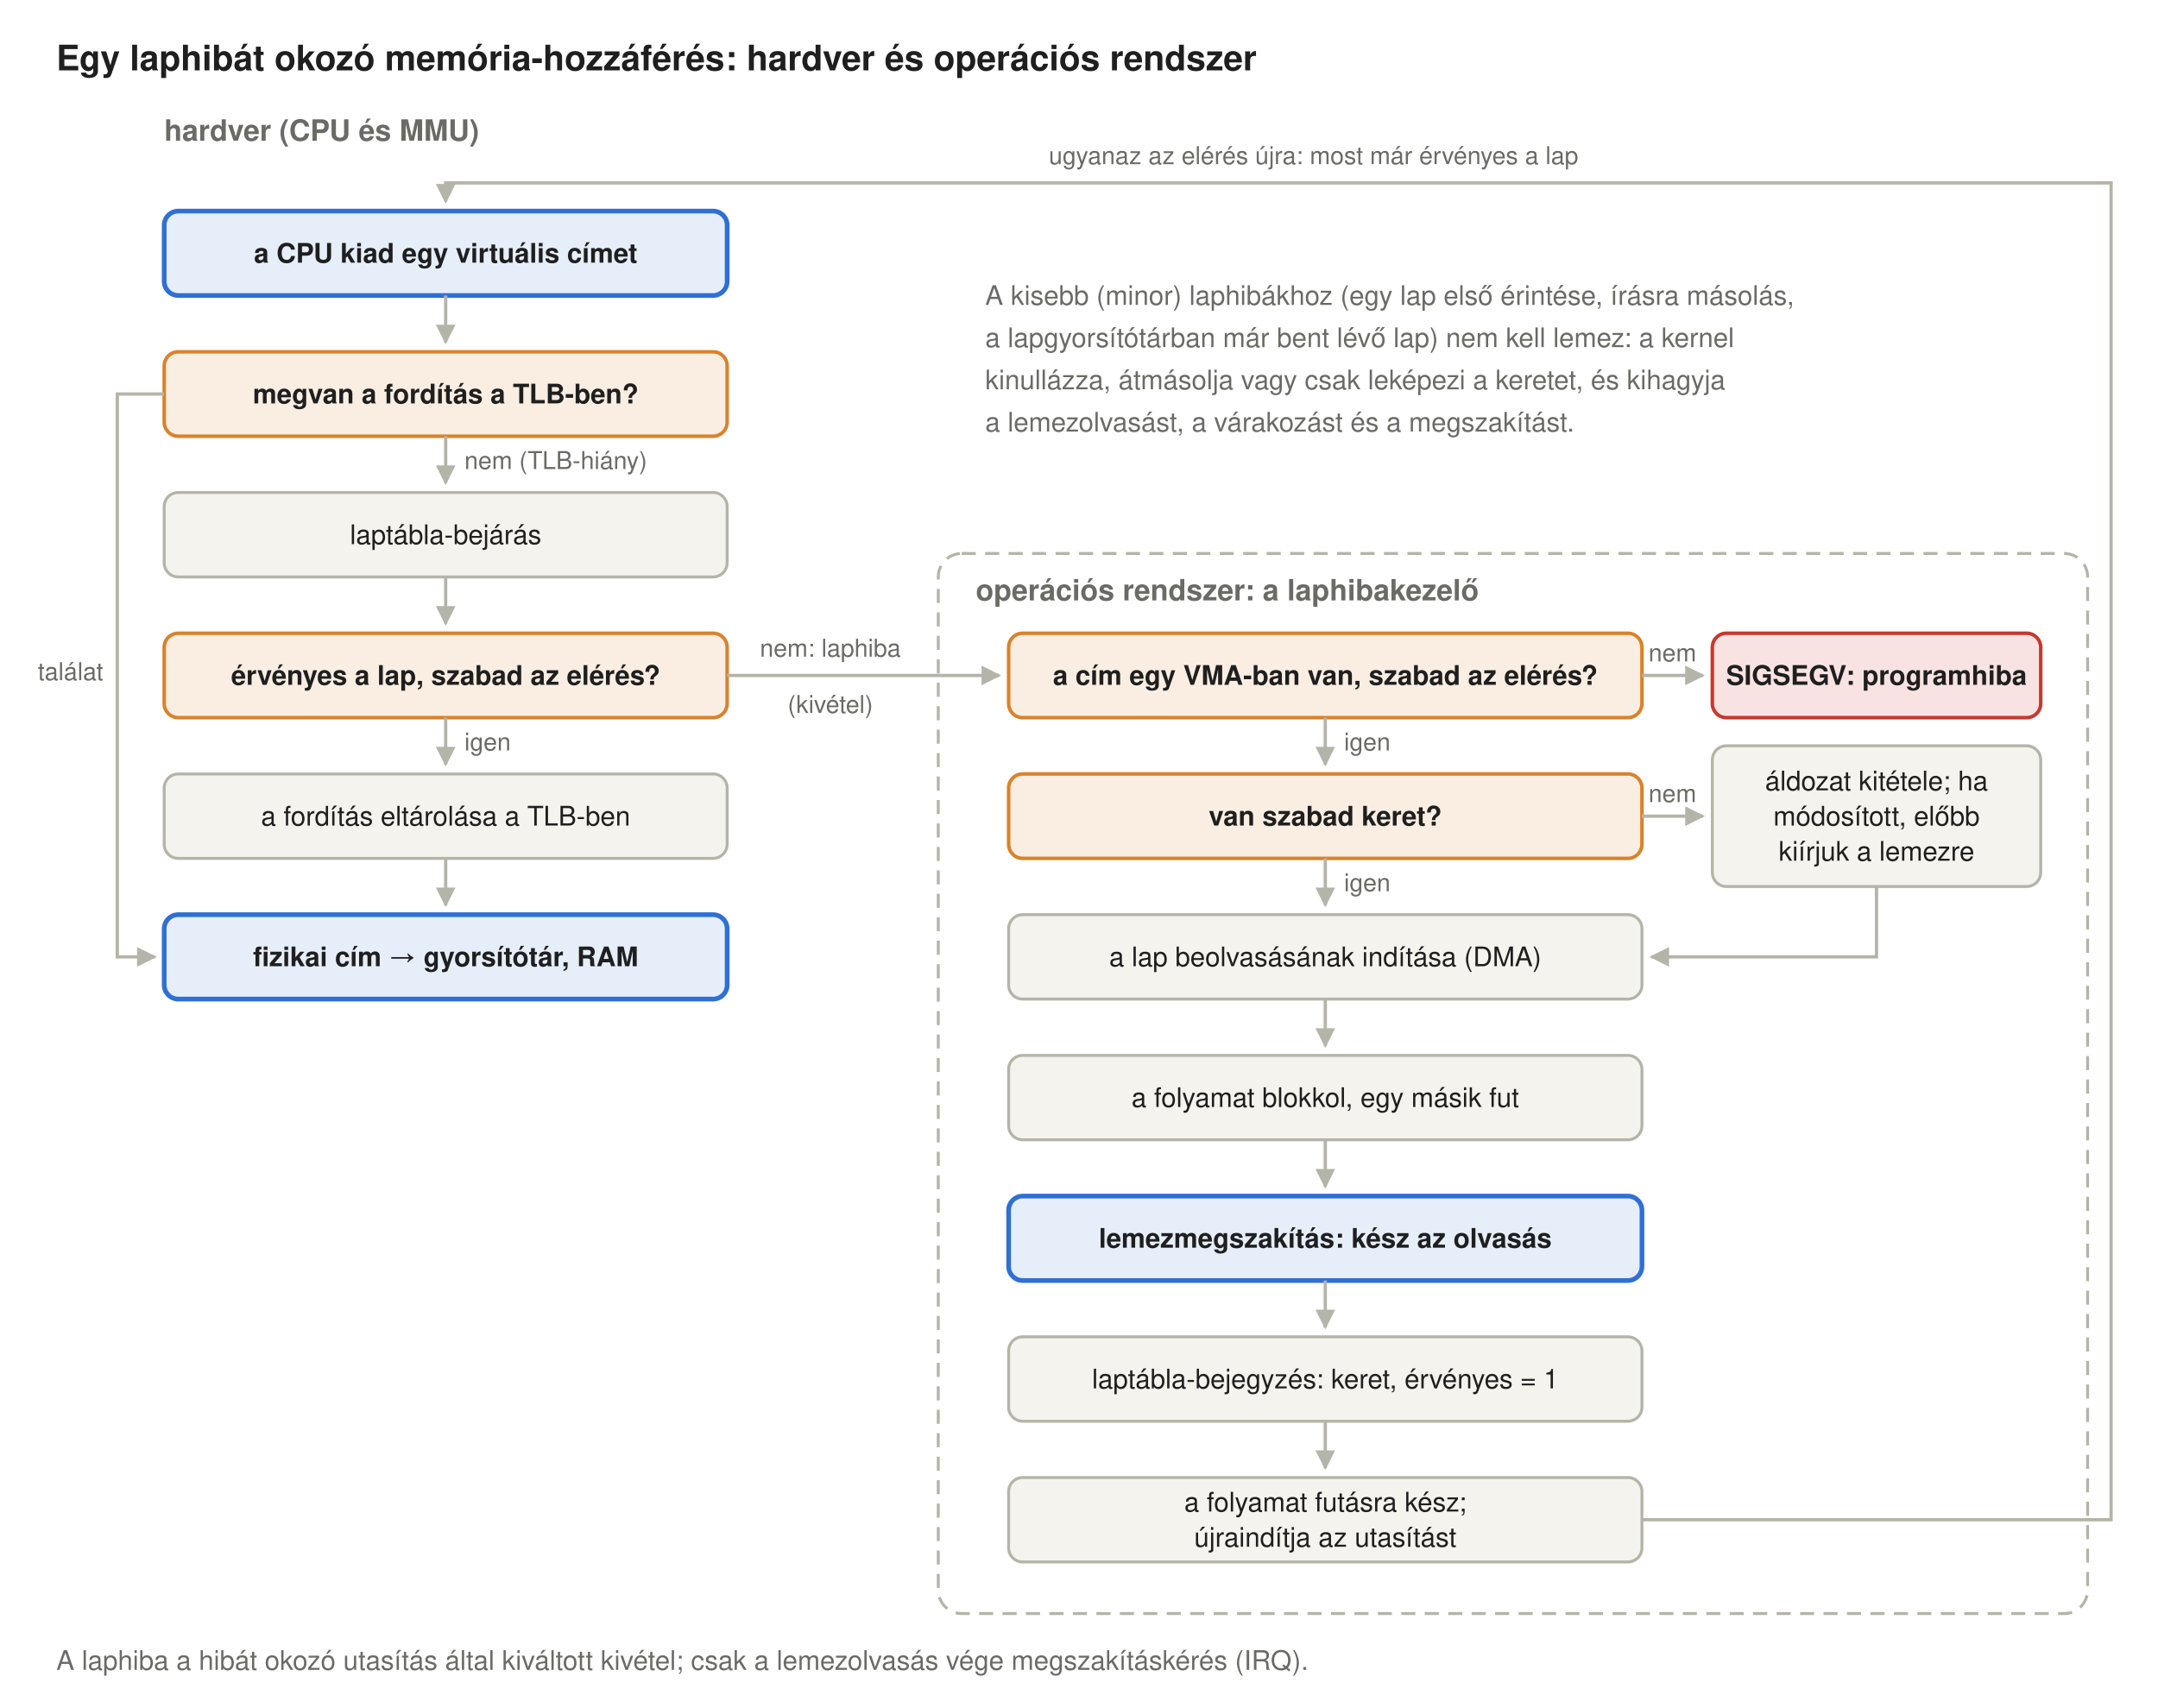
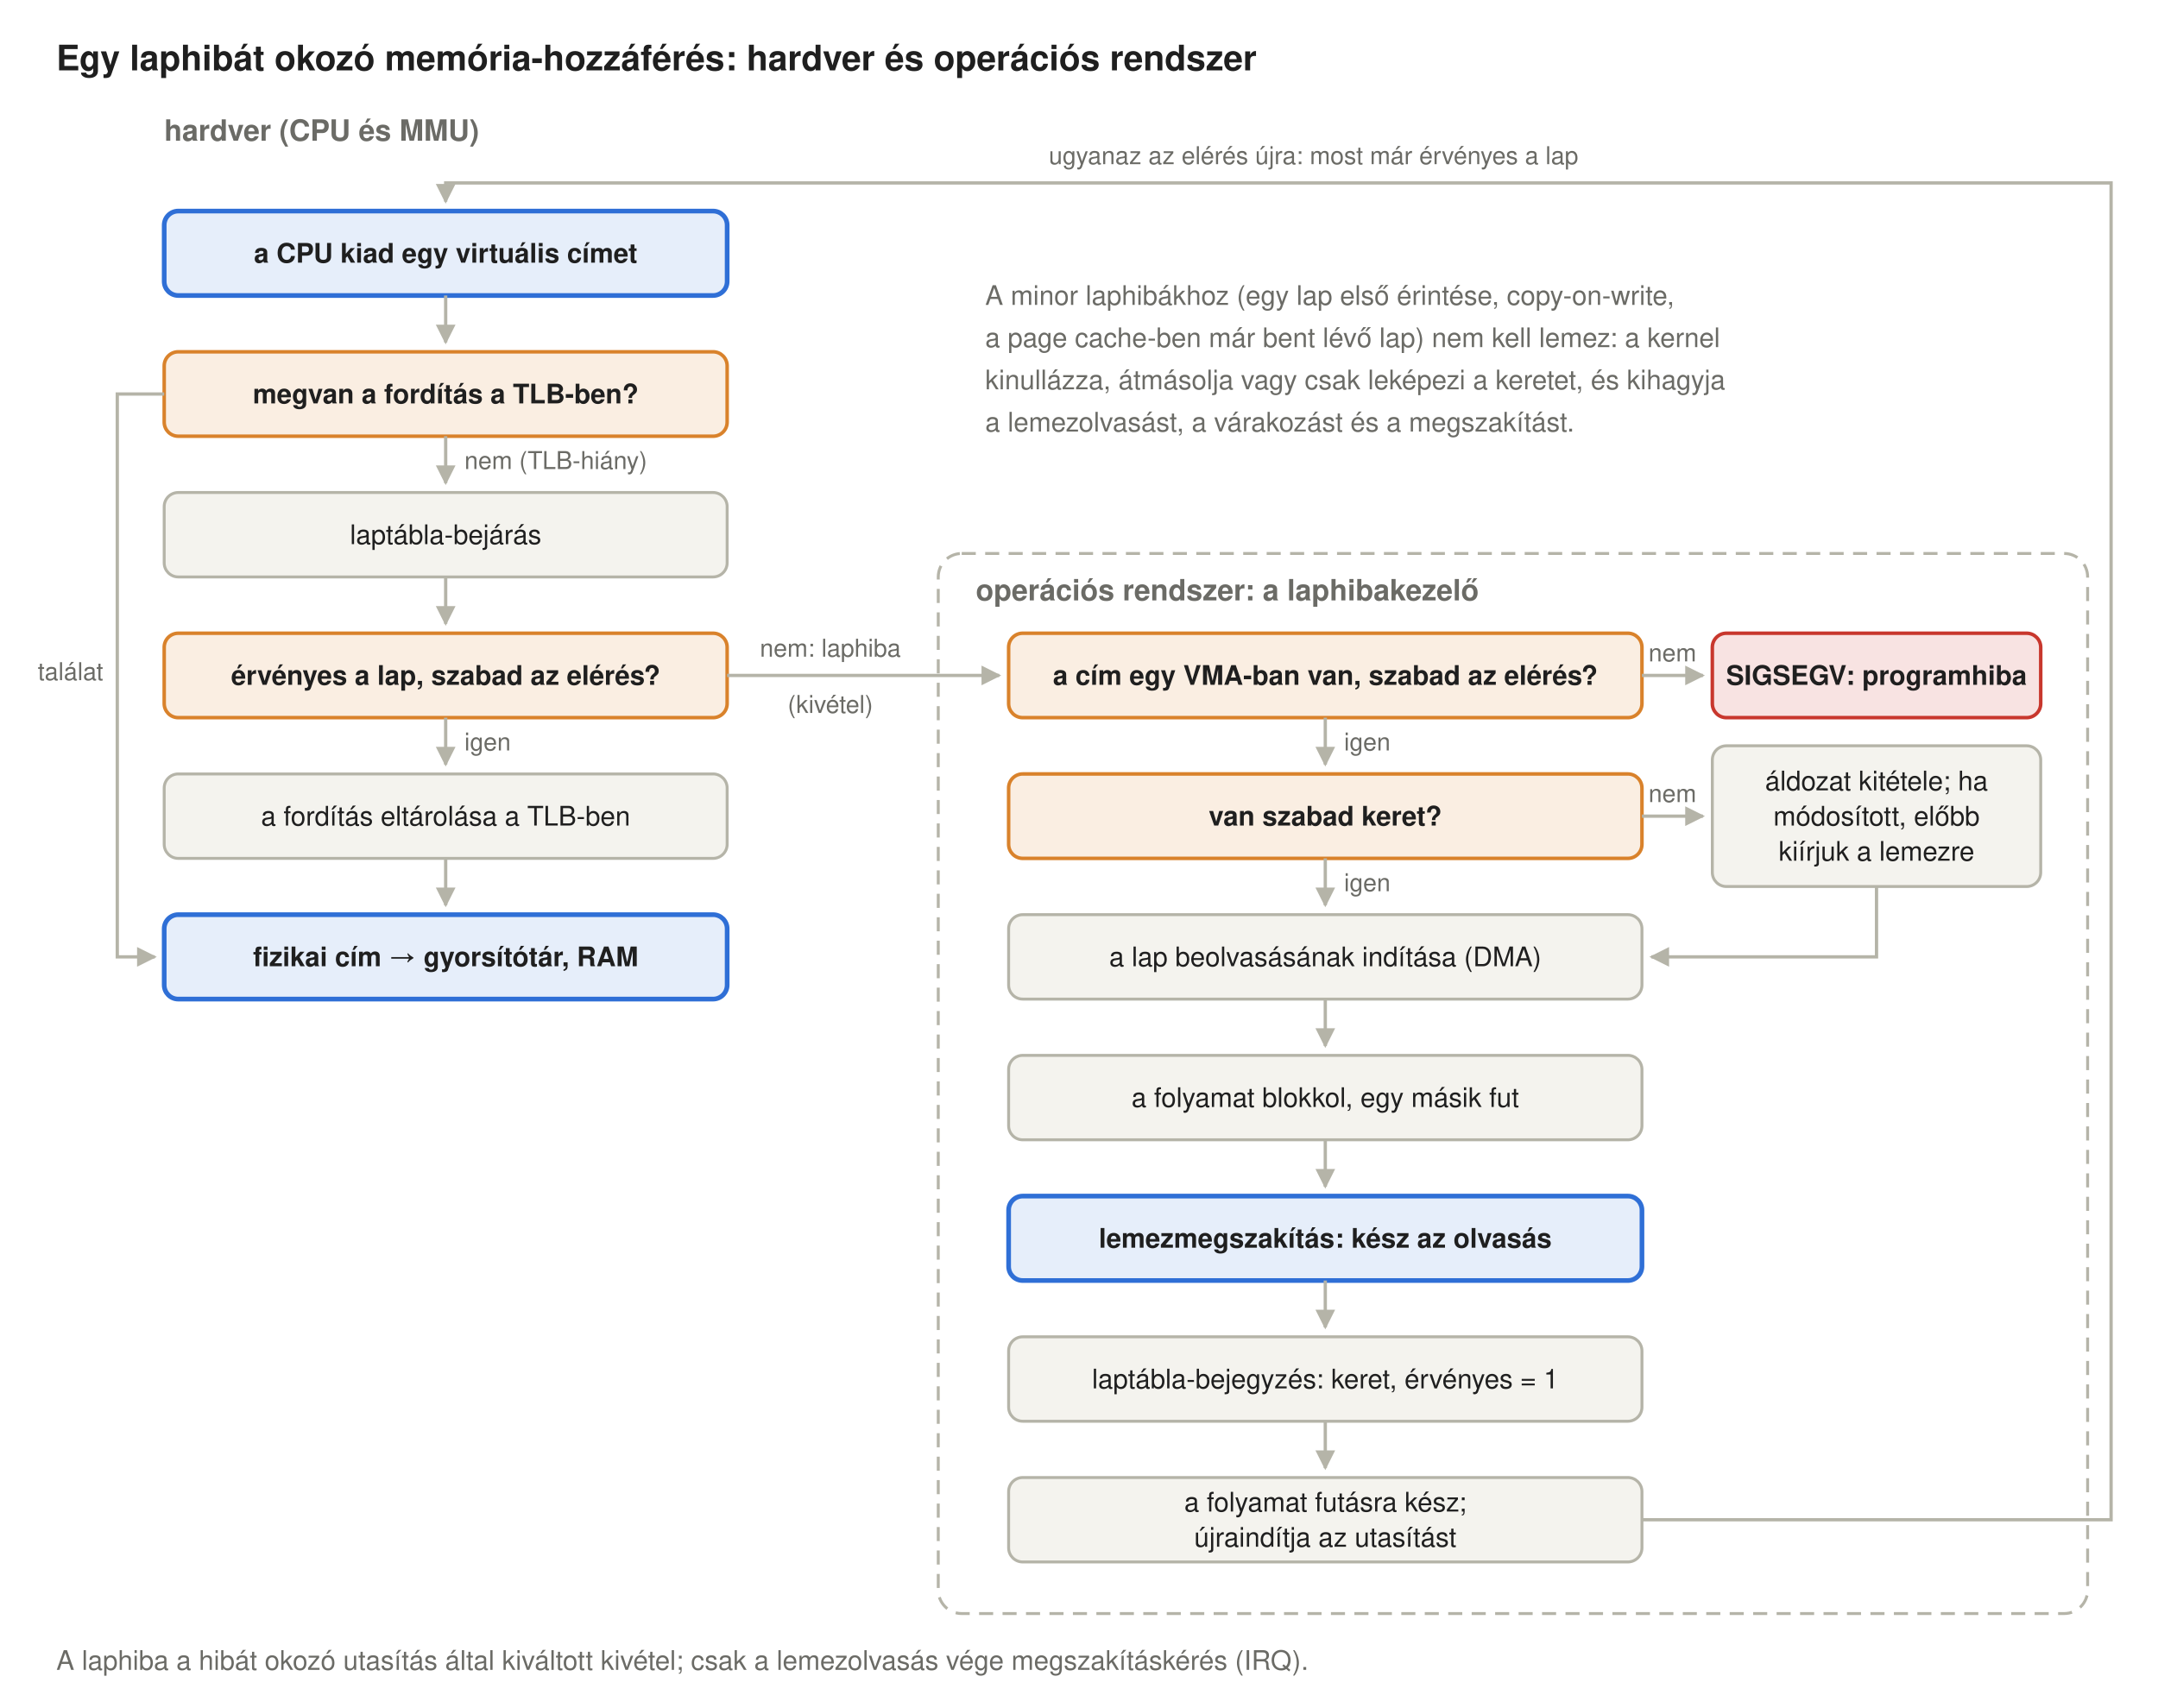
<svg xmlns="http://www.w3.org/2000/svg" viewBox="0 0 920 728" width="920" height="728" role="img" aria-label="Egy laphibát okozó memória-hozzáférés: mit tesz a hardver, és mit tesz az operációs rendszer">
  <style>
  .ink{fill:#1f1f1f}.quiet{fill:#6b6b66}.edge{stroke:#b5b4a8}.edgef{fill:#b5b4a8}
  .grid{stroke:#e3e2da}.acc{stroke:#2f6fd6}.accf{fill:#2f6fd6;fill-opacity:.12}.acct{fill:#2f6fd6}
  .c2{fill:#d9822b}.c2s{stroke:#d9822b}.c2f{fill:#d9822b;fill-opacity:.14}.tint{fill:#f4f3ee}
  .bad{fill:#c8372d}.bads{stroke:#c8372d}.badf{fill:#c8372d;fill-opacity:.14}
  text{font-family:-apple-system,BlinkMacSystemFont,'Segoe UI',Helvetica,Arial,sans-serif}
  @media (prefers-color-scheme: dark){
    .ink{fill:#e8e8e3}.quiet{fill:#a3a39c}.edge{stroke:#6f6e66}.edgef{fill:#6f6e66}
    .grid{stroke:#3a3a35}.acc{stroke:#5b93ef}.accf{fill:#5b93ef;fill-opacity:.18}.acct{fill:#7aa9f5}
    .c2{fill:#eb9a4b}.c2s{stroke:#eb9a4b}.c2f{fill:#eb9a4b;fill-opacity:.2}.tint{fill:#22221f}
    .bad{fill:#ff7b70}.bads{stroke:#ff7b70}.badf{fill:#ff7b70;fill-opacity:.2}
  }
</style>
  <defs>
    <marker id="ff" viewBox="0 0 10 10" refX="9" refY="5" markerWidth="6" markerHeight="6" orient="auto-start-reverse">
      <path d="M0 0L10 5L0 10z" class="edgef" />
    </marker>
  </defs>
  <text x="24" y="30" font-size="15" font-weight="600" class="ink" text-anchor="start">Egy laphibát okozó memória-hozzáférés: hardver és operációs rendszer</text>
  <text x="70" y="60" font-size="12.5" font-weight="600" class="quiet" text-anchor="start">hardver (CPU és MMU)</text>
  <rect x="70" y="90" width="240" height="36" rx="6" class="accf" />
  <rect x="70" y="90" width="240" height="36" rx="6" fill="none" class="acc" stroke-width="2" />
  <text x="190.0" y="112.0" font-size="11.5" font-weight="600" class="ink" text-anchor="middle">a CPU kiad egy virtuális címet</text>
  <rect x="70" y="150" width="240" height="36" rx="6" class="c2f" />
  <rect x="70" y="150" width="240" height="36" rx="6" fill="none" class="c2s" stroke-width="1.5" />
  <text x="190.0" y="172.0" font-size="11.5" font-weight="600" class="ink" text-anchor="middle">megvan a fordítás a TLB-ben?</text>
  <rect x="70" y="210" width="240" height="36" rx="6" class="tint" />
  <rect x="70" y="210" width="240" height="36" rx="6" fill="none" class="edge" stroke-width="1.25" />
  <text x="190.0" y="232.0" font-size="11.5" font-weight="400" class="ink" text-anchor="middle">laptábla-bejárás</text>
  <rect x="70" y="270" width="240" height="36" rx="6" class="c2f" />
  <rect x="70" y="270" width="240" height="36" rx="6" fill="none" class="c2s" stroke-width="1.5" />
  <text x="190.0" y="292.0" font-size="11.5" font-weight="600" class="ink" text-anchor="middle">érvényes a lap, szabad az elérés?</text>
  <rect x="70" y="330" width="240" height="36" rx="6" class="tint" />
  <rect x="70" y="330" width="240" height="36" rx="6" fill="none" class="edge" stroke-width="1.25" />
  <text x="190.0" y="352.0" font-size="11.5" font-weight="400" class="ink" text-anchor="middle">a fordítás eltárolása a TLB-ben</text>
  <rect x="70" y="390" width="240" height="36" rx="6" class="accf" />
  <rect x="70" y="390" width="240" height="36" rx="6" fill="none" class="acc" stroke-width="2" />
  <text x="190.0" y="412.0" font-size="11.5" font-weight="600" class="ink" text-anchor="middle">fizikai cím → gyorsítótár, RAM</text>
  <path d="M190 126V146" fill="none" class="edge" stroke-width="1.4" marker-end="url(#ff)" />
  <path d="M190 186V206" fill="none" class="edge" stroke-width="1.4" marker-end="url(#ff)" />
  <text x="198" y="200" font-size="10.5" font-weight="400" class="quiet" text-anchor="start">nem (TLB-hiány)</text>
  <path d="M190 246V266" fill="none" class="edge" stroke-width="1.4" marker-end="url(#ff)" />
  <path d="M190 306V326" fill="none" class="edge" stroke-width="1.4" marker-end="url(#ff)" />
  <text x="198" y="320" font-size="10.5" font-weight="400" class="quiet" text-anchor="start">igen</text>
  <path d="M190 366V386" fill="none" class="edge" stroke-width="1.4" marker-end="url(#ff)" />
  <path d="M70 168H50V408H66" fill="none" class="edge" stroke-width="1.4" marker-end="url(#ff)" />
  <text x="44" y="290" font-size="10.5" font-weight="400" class="quiet" text-anchor="end">találat</text>
  <path d="M310 288H426" fill="none" class="edge" stroke-width="1.4" marker-end="url(#ff)" />
  <text x="354" y="280" font-size="10.5" font-weight="400" class="quiet" text-anchor="middle">nem: laphiba</text>
  <text x="354" y="304" font-size="10.5" font-weight="400" class="quiet" text-anchor="middle">(kivétel)</text>
  <rect x="400" y="236" width="490" height="452" rx="10" fill="none" class="edge" stroke-width="1.25" stroke-dasharray="6 4" />
  <text x="416" y="256" font-size="12.5" font-weight="600" class="quiet" text-anchor="start">operációs rendszer: a laphibakezelő</text>
  <rect x="430" y="270" width="270" height="36" rx="6" class="c2f" />
  <rect x="430" y="270" width="270" height="36" rx="6" fill="none" class="c2s" stroke-width="1.5" />
  <text x="565.0" y="292.0" font-size="11.5" font-weight="600" class="ink" text-anchor="middle">a cím egy VMA-ban van, szabad az elérés?</text>
  <rect x="730" y="270" width="140" height="36" rx="6" class="badf" />
  <rect x="730" y="270" width="140" height="36" rx="6" fill="none" class="bads" stroke-width="1.5" />
  <text x="800.0" y="292.0" font-size="11.5" font-weight="600" class="ink" text-anchor="middle">SIGSEGV: programhiba</text>
  <path d="M700 288H726" fill="none" class="edge" stroke-width="1.4" marker-end="url(#ff)" />
  <text x="713" y="282" font-size="10.5" font-weight="400" class="quiet" text-anchor="middle">nem</text>
  <rect x="430" y="330" width="270" height="36" rx="6" class="c2f" />
  <rect x="430" y="330" width="270" height="36" rx="6" fill="none" class="c2s" stroke-width="1.5" />
  <text x="565.0" y="352.0" font-size="11.5" font-weight="600" class="ink" text-anchor="middle">van szabad keret?</text>
  <rect x="730" y="318" width="140" height="60" rx="6" class="tint" />
  <rect x="730" y="318" width="140" height="60" rx="6" fill="none" class="edge" stroke-width="1.25" />
  <text x="800.0" y="337.0" font-size="11.5" font-weight="400" class="ink" text-anchor="middle">áldozat kitétele; ha</text>
  <text x="800.0" y="352.0" font-size="11.5" font-weight="400" class="ink" text-anchor="middle">módosított, előbb</text>
  <text x="800.0" y="367.0" font-size="11.5" font-weight="400" class="ink" text-anchor="middle">kiírjuk a lemezre</text>
  <path d="M700 348H726" fill="none" class="edge" stroke-width="1.4" marker-end="url(#ff)" />
  <text x="713" y="342" font-size="10.5" font-weight="400" class="quiet" text-anchor="middle">nem</text>
  <path d="M800 378V408H704" fill="none" class="edge" stroke-width="1.4" marker-end="url(#ff)" />
  <rect x="430" y="390" width="270" height="36" rx="6" class="tint" />
  <rect x="430" y="390" width="270" height="36" rx="6" fill="none" class="edge" stroke-width="1.25" />
  <text x="565.0" y="412.0" font-size="11.5" font-weight="400" class="ink" text-anchor="middle">a lap beolvasásának indítása (DMA)</text>
  <rect x="430" y="450" width="270" height="36" rx="6" class="tint" />
  <rect x="430" y="450" width="270" height="36" rx="6" fill="none" class="edge" stroke-width="1.25" />
  <text x="565.0" y="472.0" font-size="11.5" font-weight="400" class="ink" text-anchor="middle">a folyamat blokkol, egy másik fut</text>
  <rect x="430" y="510" width="270" height="36" rx="6" class="accf" />
  <rect x="430" y="510" width="270" height="36" rx="6" fill="none" class="acc" stroke-width="2" />
  <text x="565.0" y="532.0" font-size="11.5" font-weight="600" class="ink" text-anchor="middle">lemezmegszakítás: kész az olvasás</text>
  <rect x="430" y="570" width="270" height="36" rx="6" class="tint" />
  <rect x="430" y="570" width="270" height="36" rx="6" fill="none" class="edge" stroke-width="1.25" />
  <text x="565.0" y="592.0" font-size="11.5" font-weight="400" class="ink" text-anchor="middle">laptábla-bejegyzés: keret, érvényes = 1</text>
  <rect x="430" y="630" width="270" height="36" rx="6" class="tint" />
  <rect x="430" y="630" width="270" height="36" rx="6" fill="none" class="edge" stroke-width="1.25" />
  <text x="565.0" y="644.5" font-size="11.5" font-weight="400" class="ink" text-anchor="middle">a folyamat futásra kész;</text>
  <text x="565.0" y="659.5" font-size="11.5" font-weight="400" class="ink" text-anchor="middle">újraindítja az utasítást</text>
  <path d="M565 306V326" fill="none" class="edge" stroke-width="1.4" marker-end="url(#ff)" />
  <text x="573" y="320" font-size="10.5" font-weight="400" class="quiet" text-anchor="start">igen</text>
  <path d="M565 366V386" fill="none" class="edge" stroke-width="1.4" marker-end="url(#ff)" />
  <text x="573" y="380" font-size="10.5" font-weight="400" class="quiet" text-anchor="start">igen</text>
  <path d="M565 426V446" fill="none" class="edge" stroke-width="1.4" marker-end="url(#ff)" />
  <path d="M565 486V506" fill="none" class="edge" stroke-width="1.4" marker-end="url(#ff)" />
  <path d="M565 546V566" fill="none" class="edge" stroke-width="1.4" marker-end="url(#ff)" />
  <path d="M565 606V626" fill="none" class="edge" stroke-width="1.4" marker-end="url(#ff)" />
  <path d="M700 648H900V78H190V86" fill="none" class="edge" stroke-width="1.4" marker-end="url(#ff)" />
  <text x="560" y="70" font-size="10.5" font-weight="400" class="quiet" text-anchor="middle">ugyanaz az elérés újra: most már érvényes a lap</text>
-   <text x="420" y="130" font-size="11.5" font-weight="400" class="quiet" text-anchor="start">A kisebb (minor) laphibákhoz (egy lap első érintése, írásra másolás,</text>
-   <text x="420" y="148" font-size="11.5" font-weight="400" class="quiet" text-anchor="start">a lapgyorsítótárban már bent lévő lap) nem kell lemez: a kernel</text>
+   <text x="420" y="130" font-size="11.5" font-weight="400" class="quiet" text-anchor="start">A minor laphibákhoz (egy lap első érintése, copy-on-write,</text>
+   <text x="420" y="148" font-size="11.5" font-weight="400" class="quiet" text-anchor="start">a page cache-ben már bent lévő lap) nem kell lemez: a kernel</text>
  <text x="420" y="166" font-size="11.5" font-weight="400" class="quiet" text-anchor="start">kinullázza, átmásolja vagy csak leképezi a keretet, és kihagyja</text>
  <text x="420" y="184" font-size="11.5" font-weight="400" class="quiet" text-anchor="start">a lemezolvasást, a várakozást és a megszakítást.</text>
  <text x="24" y="712" font-size="11.5" font-weight="400" class="quiet" text-anchor="start">A laphiba a hibát okozó utasítás által kiváltott kivétel; csak a lemezolvasás vége megszakításkérés (IRQ).</text>
</svg>
